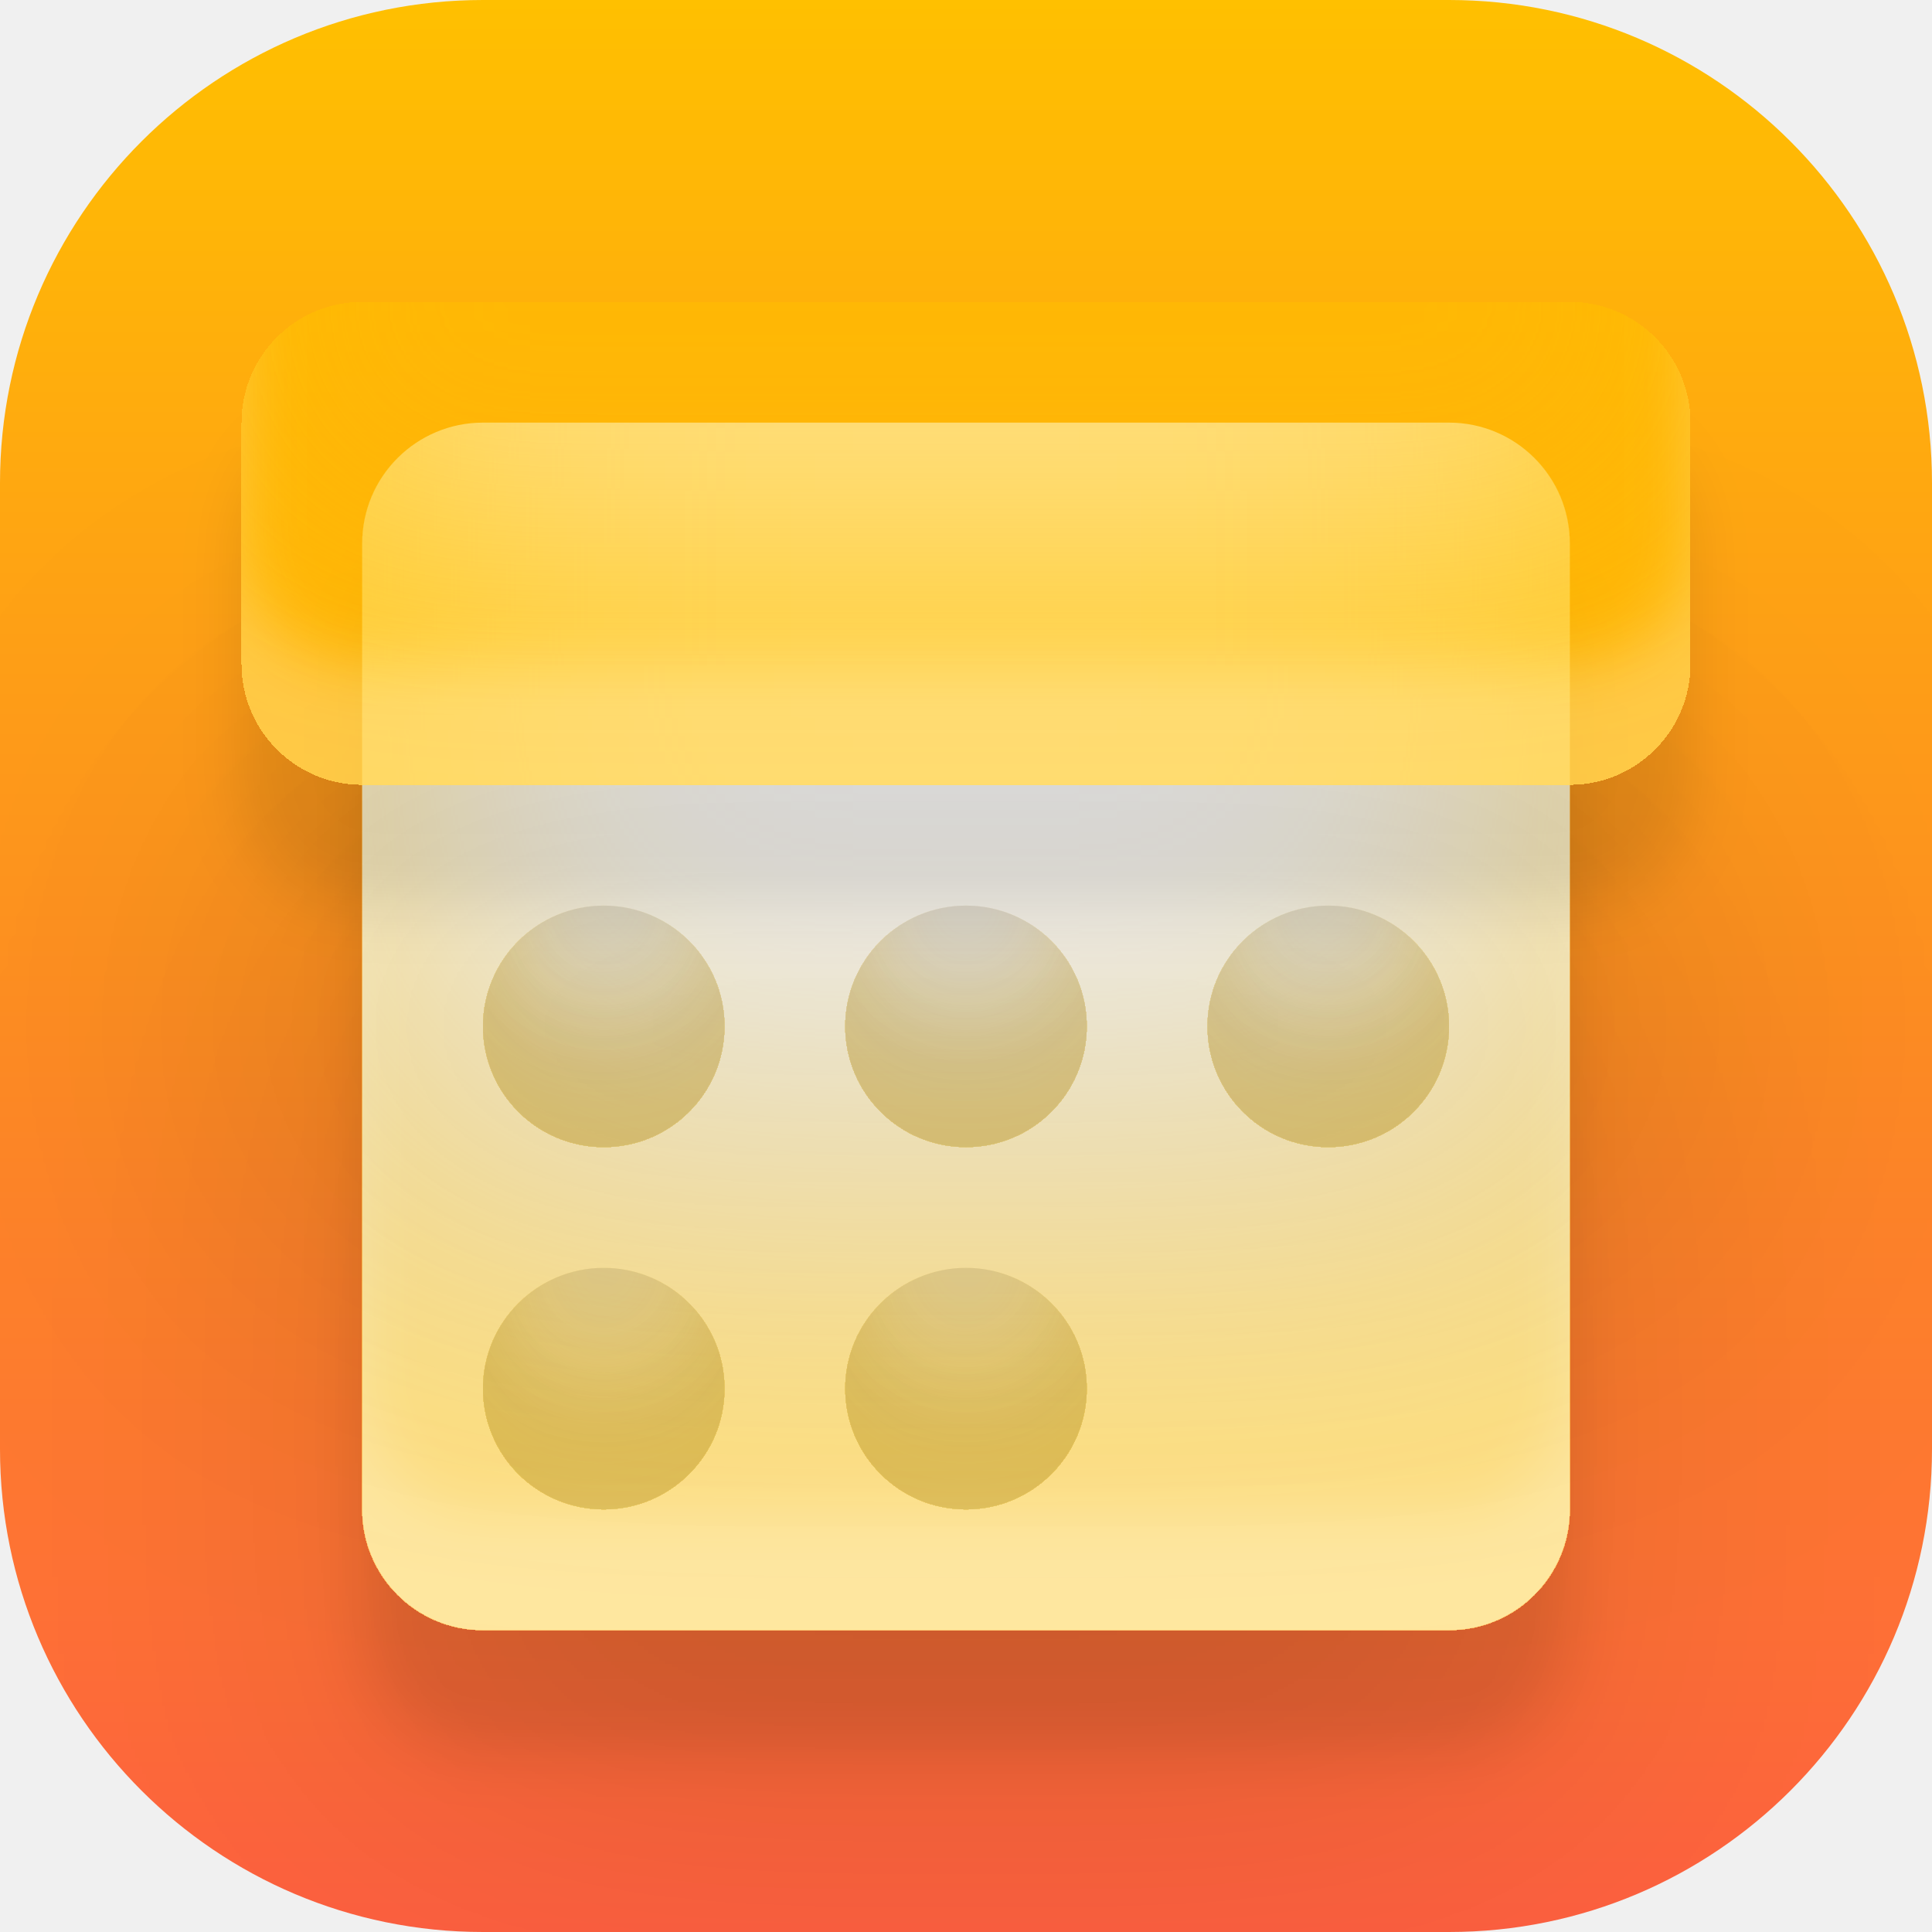
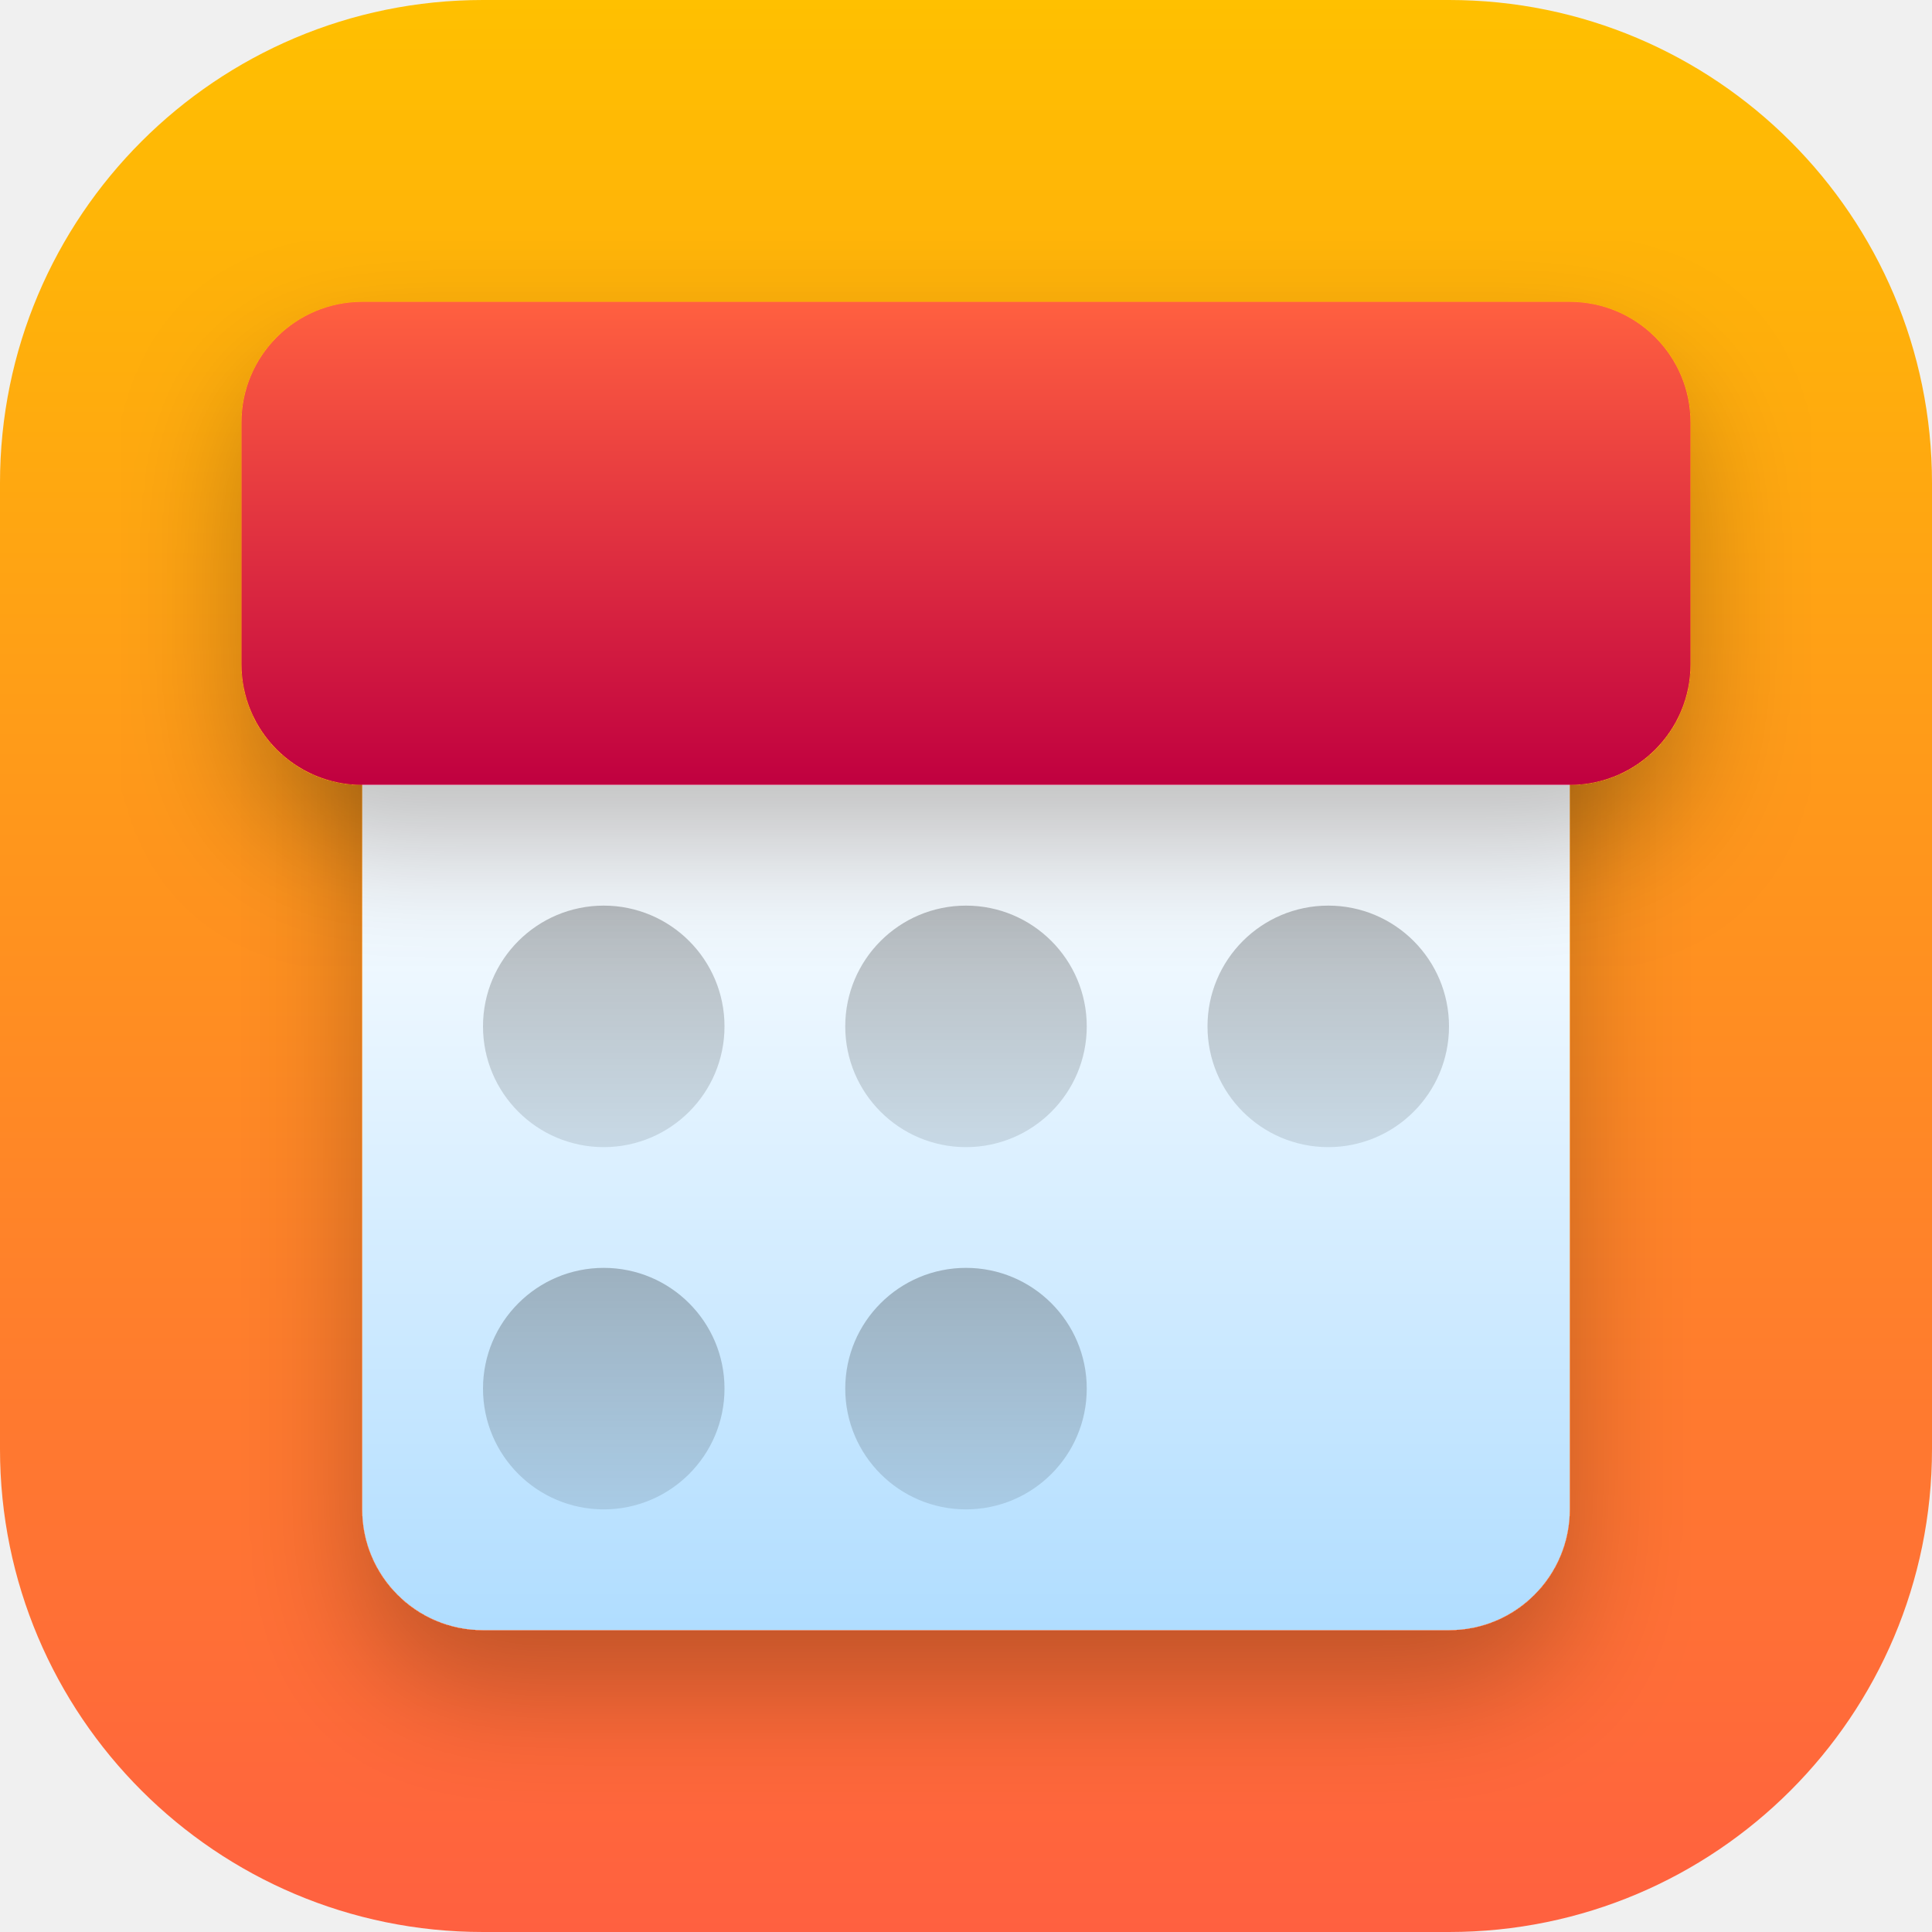
<svg xmlns="http://www.w3.org/2000/svg" width="16" height="16" viewBox="0 0 16 16" fill="none">
-   <g clip-path="url(#clip0_26_382)">
-     <rect width="16" height="16" rx="4" fill="url(#paint0_linear_26_382)" />
-     <g filter="url(#filter0_ddii_26_382)">
-       <rect x="3" y="3.5" width="10" height="10" rx="1" fill="white" />
-     </g>
-     <g filter="url(#filter1_bddii_26_382)">
-       <rect x="2" y="2.5" width="12" height="4" rx="1" fill="#FFC000" fill-opacity="0.5" shape-rendering="crispEdges" />
-     </g>
-     <g filter="url(#filter2_ii_26_382)">
-       <circle cx="5" cy="8.5" r="1" fill="black" fill-opacity="0.1" />
-     </g>
-     <g filter="url(#filter3_ii_26_382)">
-       <circle cx="8" cy="8.5" r="1" fill="black" fill-opacity="0.1" />
-     </g>
-     <g filter="url(#filter4_ii_26_382)">
-       <circle cx="11" cy="8.5" r="1" fill="black" fill-opacity="0.1" />
-     </g>
-     <g filter="url(#filter5_ii_26_382)">
-       <circle cx="5" cy="11.5" r="1" fill="black" fill-opacity="0.1" />
-     </g>
-     <g filter="url(#filter6_ii_26_382)">
-       <circle cx="8" cy="11.5" r="1" fill="black" fill-opacity="0.1" />
-     </g>
+   <rect width="16" height="16" rx="4" fill="url(#paint0_linear_26_382)" />
+   <g filter="url(#filter0_d_26_382)">
+     <rect x="3" y="3.5" width="10" height="10" rx="1" fill="url(#paint1_linear_26_382)" />
  </g>
+   <g filter="url(#filter1_d_26_382)">
+     <rect x="2" y="2.5" width="12" height="4" rx="1" fill="url(#paint2_linear_26_382)" />
+   </g>
+   <circle cx="5" cy="8.5" r="1" fill="url(#paint3_linear_26_382)" />
+   <circle cx="8" cy="8.5" r="1" fill="url(#paint4_linear_26_382)" />
+   <circle cx="11" cy="8.5" r="1" fill="url(#paint5_linear_26_382)" />
+   <circle cx="5" cy="11.5" r="1" fill="url(#paint6_linear_26_382)" />
+   <circle cx="8" cy="11.5" r="1" fill="url(#paint7_linear_26_382)" />
  <defs>
-     <filter id="filter0_ddii_26_382" x="-1" y="-0.5" width="18" height="22" filterUnits="userSpaceOnUse" color-interpolation-filters="sRGB">
+     <filter id="filter0_d_26_382" x="2" y="3" width="12" height="12" filterUnits="userSpaceOnUse" color-interpolation-filters="sRGB">
      <feFlood flood-opacity="0" result="BackgroundImageFix" />
      <feColorMatrix in="SourceAlpha" type="matrix" values="0 0 0 0 0 0 0 0 0 0 0 0 0 0 0 0 0 0 127 0" result="hardAlpha" />
-       <feOffset dy="4" />
-       <feGaussianBlur stdDeviation="2" />
+       <feOffset dy="0.5" />
+       <feGaussianBlur stdDeviation="0.5" />
      <feComposite in2="hardAlpha" operator="out" />
-       <feColorMatrix type="matrix" values="0 0 0 0 0 0 0 0 0 0 0 0 0 0 0 0 0 0 0.1 0" />
+       <feColorMatrix type="matrix" values="0 0 0 0 0 0 0 0 0 0 0 0 0 0 0 0 0 0 0.25 0" />
      <feBlend mode="normal" in2="BackgroundImageFix" result="effect1_dropShadow_26_382" />
+       <feBlend mode="normal" in="SourceGraphic" in2="effect1_dropShadow_26_382" result="shape" />
+     </filter>
+     <filter id="filter1_d_26_382" x="1" y="2" width="14" height="6" filterUnits="userSpaceOnUse" color-interpolation-filters="sRGB">
+       <feFlood flood-opacity="0" result="BackgroundImageFix" />
      <feColorMatrix in="SourceAlpha" type="matrix" values="0 0 0 0 0 0 0 0 0 0 0 0 0 0 0 0 0 0 127 0" result="hardAlpha" />
-       <feOffset dy="1" />
-       <feGaussianBlur stdDeviation="0.25" />
+       <feOffset dy="0.5" />
+       <feGaussianBlur stdDeviation="0.5" />
      <feComposite in2="hardAlpha" operator="out" />
-       <feColorMatrix type="matrix" values="0 0 0 0 0 0 0 0 0 0 0 0 0 0 0 0 0 0 0.1 0" />
-       <feBlend mode="normal" in2="effect1_dropShadow_26_382" result="effect2_dropShadow_26_382" />
-       <feBlend mode="normal" in="SourceGraphic" in2="effect2_dropShadow_26_382" result="shape" />
-       <feColorMatrix in="SourceAlpha" type="matrix" values="0 0 0 0 0 0 0 0 0 0 0 0 0 0 0 0 0 0 127 0" result="hardAlpha" />
-       <feOffset dy="-4" />
-       <feGaussianBlur stdDeviation="2" />
-       <feComposite in2="hardAlpha" operator="arithmetic" k2="-1" k3="1" />
-       <feColorMatrix type="matrix" values="0 0 0 0 1 0 0 0 0 0.753 0 0 0 0 0 0 0 0 0.5 0" />
-       <feBlend mode="normal" in2="shape" result="effect3_innerShadow_26_382" />
-       <feColorMatrix in="SourceAlpha" type="matrix" values="0 0 0 0 0 0 0 0 0 0 0 0 0 0 0 0 0 0 127 0" result="hardAlpha" />
-       <feOffset dy="-1" />
-       <feGaussianBlur stdDeviation="0.25" />
-       <feComposite in2="hardAlpha" operator="arithmetic" k2="-1" k3="1" />
-       <feColorMatrix type="matrix" values="0 0 0 0 1 0 0 0 0 1 0 0 0 0 1 0 0 0 0.25 0" />
-       <feBlend mode="normal" in2="effect3_innerShadow_26_382" result="effect4_innerShadow_26_382" />
-     </filter>
-     <filter id="filter1_bddii_26_382" x="-2" y="-1.5" width="20" height="16" filterUnits="userSpaceOnUse" color-interpolation-filters="sRGB">
-       <feFlood flood-opacity="0" result="BackgroundImageFix" />
-       <feGaussianBlur in="BackgroundImageFix" stdDeviation="2" />
-       <feComposite in2="SourceAlpha" operator="in" result="effect1_backgroundBlur_26_382" />
-       <feColorMatrix in="SourceAlpha" type="matrix" values="0 0 0 0 0 0 0 0 0 0 0 0 0 0 0 0 0 0 127 0" result="hardAlpha" />
-       <feOffset dy="4" />
-       <feGaussianBlur stdDeviation="2" />
-       <feComposite in2="hardAlpha" operator="out" />
-       <feColorMatrix type="matrix" values="0 0 0 0 0 0 0 0 0 0 0 0 0 0 0 0 0 0 0.1 0" />
-       <feBlend mode="normal" in2="effect1_backgroundBlur_26_382" result="effect2_dropShadow_26_382" />
-       <feColorMatrix in="SourceAlpha" type="matrix" values="0 0 0 0 0 0 0 0 0 0 0 0 0 0 0 0 0 0 127 0" result="hardAlpha" />
-       <feOffset dy="1" />
-       <feGaussianBlur stdDeviation="0.25" />
-       <feComposite in2="hardAlpha" operator="out" />
-       <feColorMatrix type="matrix" values="0 0 0 0 0 0 0 0 0 0 0 0 0 0 0 0 0 0 0.1 0" />
-       <feBlend mode="normal" in2="effect2_dropShadow_26_382" result="effect3_dropShadow_26_382" />
-       <feBlend mode="normal" in="SourceGraphic" in2="effect3_dropShadow_26_382" result="shape" />
-       <feColorMatrix in="SourceAlpha" type="matrix" values="0 0 0 0 0 0 0 0 0 0 0 0 0 0 0 0 0 0 127 0" result="hardAlpha" />
-       <feOffset dy="-2" />
-       <feGaussianBlur stdDeviation="1" />
-       <feComposite in2="hardAlpha" operator="arithmetic" k2="-1" k3="1" />
-       <feColorMatrix type="matrix" values="0 0 0 0 1 0 0 0 0 0.753 0 0 0 0 0 0 0 0 0.5 0" />
-       <feBlend mode="normal" in2="shape" result="effect4_innerShadow_26_382" />
-       <feColorMatrix in="SourceAlpha" type="matrix" values="0 0 0 0 0 0 0 0 0 0 0 0 0 0 0 0 0 0 127 0" result="hardAlpha" />
-       <feOffset dy="-1" />
-       <feGaussianBlur stdDeviation="0.25" />
-       <feComposite in2="hardAlpha" operator="arithmetic" k2="-1" k3="1" />
-       <feColorMatrix type="matrix" values="0 0 0 0 1 0 0 0 0 1 0 0 0 0 1 0 0 0 0.25 0" />
-       <feBlend mode="normal" in2="effect4_innerShadow_26_382" result="effect5_innerShadow_26_382" />
-     </filter>
-     <filter id="filter2_ii_26_382" x="4" y="6.5" width="2" height="3" filterUnits="userSpaceOnUse" color-interpolation-filters="sRGB">
-       <feFlood flood-opacity="0" result="BackgroundImageFix" />
-       <feBlend mode="normal" in="SourceGraphic" in2="BackgroundImageFix" result="shape" />
-       <feColorMatrix in="SourceAlpha" type="matrix" values="0 0 0 0 0 0 0 0 0 0 0 0 0 0 0 0 0 0 127 0" result="hardAlpha" />
-       <feOffset dy="-1" />
-       <feGaussianBlur stdDeviation="0.5" />
-       <feComposite in2="hardAlpha" operator="arithmetic" k2="-1" k3="1" />
-       <feColorMatrix type="matrix" values="0 0 0 0 1 0 0 0 0 0.753 0 0 0 0 0 0 0 0 0.25 0" />
-       <feBlend mode="normal" in2="shape" result="effect1_innerShadow_26_382" />
-       <feColorMatrix in="SourceAlpha" type="matrix" values="0 0 0 0 0 0 0 0 0 0 0 0 0 0 0 0 0 0 127 0" result="hardAlpha" />
-       <feOffset dy="-1" />
-       <feGaussianBlur stdDeviation="0.25" />
-       <feComposite in2="hardAlpha" operator="arithmetic" k2="-1" k3="1" />
-       <feColorMatrix type="matrix" values="0 0 0 0 0 0 0 0 0 0 0 0 0 0 0 0 0 0 0.05 0" />
-       <feBlend mode="normal" in2="effect1_innerShadow_26_382" result="effect2_innerShadow_26_382" />
-     </filter>
-     <filter id="filter3_ii_26_382" x="7" y="6.5" width="2" height="3" filterUnits="userSpaceOnUse" color-interpolation-filters="sRGB">
-       <feFlood flood-opacity="0" result="BackgroundImageFix" />
-       <feBlend mode="normal" in="SourceGraphic" in2="BackgroundImageFix" result="shape" />
-       <feColorMatrix in="SourceAlpha" type="matrix" values="0 0 0 0 0 0 0 0 0 0 0 0 0 0 0 0 0 0 127 0" result="hardAlpha" />
-       <feOffset dy="-1" />
-       <feGaussianBlur stdDeviation="0.5" />
-       <feComposite in2="hardAlpha" operator="arithmetic" k2="-1" k3="1" />
-       <feColorMatrix type="matrix" values="0 0 0 0 1 0 0 0 0 0.753 0 0 0 0 0 0 0 0 0.25 0" />
-       <feBlend mode="normal" in2="shape" result="effect1_innerShadow_26_382" />
-       <feColorMatrix in="SourceAlpha" type="matrix" values="0 0 0 0 0 0 0 0 0 0 0 0 0 0 0 0 0 0 127 0" result="hardAlpha" />
-       <feOffset dy="-1" />
-       <feGaussianBlur stdDeviation="0.25" />
-       <feComposite in2="hardAlpha" operator="arithmetic" k2="-1" k3="1" />
-       <feColorMatrix type="matrix" values="0 0 0 0 0 0 0 0 0 0 0 0 0 0 0 0 0 0 0.05 0" />
-       <feBlend mode="normal" in2="effect1_innerShadow_26_382" result="effect2_innerShadow_26_382" />
-     </filter>
-     <filter id="filter4_ii_26_382" x="10" y="6.5" width="2" height="3" filterUnits="userSpaceOnUse" color-interpolation-filters="sRGB">
-       <feFlood flood-opacity="0" result="BackgroundImageFix" />
-       <feBlend mode="normal" in="SourceGraphic" in2="BackgroundImageFix" result="shape" />
-       <feColorMatrix in="SourceAlpha" type="matrix" values="0 0 0 0 0 0 0 0 0 0 0 0 0 0 0 0 0 0 127 0" result="hardAlpha" />
-       <feOffset dy="-1" />
-       <feGaussianBlur stdDeviation="0.5" />
-       <feComposite in2="hardAlpha" operator="arithmetic" k2="-1" k3="1" />
-       <feColorMatrix type="matrix" values="0 0 0 0 1 0 0 0 0 0.753 0 0 0 0 0 0 0 0 0.25 0" />
-       <feBlend mode="normal" in2="shape" result="effect1_innerShadow_26_382" />
-       <feColorMatrix in="SourceAlpha" type="matrix" values="0 0 0 0 0 0 0 0 0 0 0 0 0 0 0 0 0 0 127 0" result="hardAlpha" />
-       <feOffset dy="-1" />
-       <feGaussianBlur stdDeviation="0.25" />
-       <feComposite in2="hardAlpha" operator="arithmetic" k2="-1" k3="1" />
-       <feColorMatrix type="matrix" values="0 0 0 0 0 0 0 0 0 0 0 0 0 0 0 0 0 0 0.05 0" />
-       <feBlend mode="normal" in2="effect1_innerShadow_26_382" result="effect2_innerShadow_26_382" />
-     </filter>
-     <filter id="filter5_ii_26_382" x="4" y="9.5" width="2" height="3" filterUnits="userSpaceOnUse" color-interpolation-filters="sRGB">
-       <feFlood flood-opacity="0" result="BackgroundImageFix" />
-       <feBlend mode="normal" in="SourceGraphic" in2="BackgroundImageFix" result="shape" />
-       <feColorMatrix in="SourceAlpha" type="matrix" values="0 0 0 0 0 0 0 0 0 0 0 0 0 0 0 0 0 0 127 0" result="hardAlpha" />
-       <feOffset dy="-1" />
-       <feGaussianBlur stdDeviation="0.5" />
-       <feComposite in2="hardAlpha" operator="arithmetic" k2="-1" k3="1" />
-       <feColorMatrix type="matrix" values="0 0 0 0 1 0 0 0 0 0.753 0 0 0 0 0 0 0 0 0.25 0" />
-       <feBlend mode="normal" in2="shape" result="effect1_innerShadow_26_382" />
-       <feColorMatrix in="SourceAlpha" type="matrix" values="0 0 0 0 0 0 0 0 0 0 0 0 0 0 0 0 0 0 127 0" result="hardAlpha" />
-       <feOffset dy="-1" />
-       <feGaussianBlur stdDeviation="0.25" />
-       <feComposite in2="hardAlpha" operator="arithmetic" k2="-1" k3="1" />
-       <feColorMatrix type="matrix" values="0 0 0 0 0 0 0 0 0 0 0 0 0 0 0 0 0 0 0.05 0" />
-       <feBlend mode="normal" in2="effect1_innerShadow_26_382" result="effect2_innerShadow_26_382" />
-     </filter>
-     <filter id="filter6_ii_26_382" x="7" y="9.5" width="2" height="3" filterUnits="userSpaceOnUse" color-interpolation-filters="sRGB">
-       <feFlood flood-opacity="0" result="BackgroundImageFix" />
-       <feBlend mode="normal" in="SourceGraphic" in2="BackgroundImageFix" result="shape" />
-       <feColorMatrix in="SourceAlpha" type="matrix" values="0 0 0 0 0 0 0 0 0 0 0 0 0 0 0 0 0 0 127 0" result="hardAlpha" />
-       <feOffset dy="-1" />
-       <feGaussianBlur stdDeviation="0.5" />
-       <feComposite in2="hardAlpha" operator="arithmetic" k2="-1" k3="1" />
-       <feColorMatrix type="matrix" values="0 0 0 0 1 0 0 0 0 0.753 0 0 0 0 0 0 0 0 0.25 0" />
-       <feBlend mode="normal" in2="shape" result="effect1_innerShadow_26_382" />
-       <feColorMatrix in="SourceAlpha" type="matrix" values="0 0 0 0 0 0 0 0 0 0 0 0 0 0 0 0 0 0 127 0" result="hardAlpha" />
-       <feOffset dy="-1" />
-       <feGaussianBlur stdDeviation="0.25" />
-       <feComposite in2="hardAlpha" operator="arithmetic" k2="-1" k3="1" />
-       <feColorMatrix type="matrix" values="0 0 0 0 0 0 0 0 0 0 0 0 0 0 0 0 0 0 0.05 0" />
-       <feBlend mode="normal" in2="effect1_innerShadow_26_382" result="effect2_innerShadow_26_382" />
+       <feColorMatrix type="matrix" values="0 0 0 0 0 0 0 0 0 0 0 0 0 0 0 0 0 0 0.25 0" />
+       <feBlend mode="normal" in2="BackgroundImageFix" result="effect1_dropShadow_26_382" />
+       <feBlend mode="normal" in="SourceGraphic" in2="effect1_dropShadow_26_382" result="shape" />
    </filter>
    <linearGradient id="paint0_linear_26_382" x1="8" y1="0" x2="8" y2="16" gradientUnits="userSpaceOnUse">
      <stop stop-color="#FFC000" />
      <stop offset="1" stop-color="#FF6040" />
    </linearGradient>
-     <clipPath id="clip0_26_382">
-       <rect width="16" height="16" rx="4" fill="white" />
-     </clipPath>
+     <linearGradient id="paint1_linear_26_382" x1="8" y1="6.5" x2="8" y2="13.5" gradientUnits="userSpaceOnUse">
+       <stop stop-color="white" />
+       <stop offset="1" stop-color="#B0DDFF" />
+     </linearGradient>
+     <linearGradient id="paint2_linear_26_382" x1="8" y1="2.5" x2="8" y2="6.5" gradientUnits="userSpaceOnUse">
+       <stop stop-color="#FF6040" />
+       <stop offset="1" stop-color="#C00040" />
+     </linearGradient>
+     <linearGradient id="paint3_linear_26_382" x1="5" y1="7.5" x2="5" y2="9.5" gradientUnits="userSpaceOnUse">
+       <stop stop-opacity="0.25" />
+       <stop offset="1" stop-opacity="0.1" />
+     </linearGradient>
+     <linearGradient id="paint4_linear_26_382" x1="8" y1="7.5" x2="8" y2="9.5" gradientUnits="userSpaceOnUse">
+       <stop stop-opacity="0.25" />
+       <stop offset="1" stop-opacity="0.1" />
+     </linearGradient>
+     <linearGradient id="paint5_linear_26_382" x1="11" y1="7.5" x2="11" y2="9.5" gradientUnits="userSpaceOnUse">
+       <stop stop-opacity="0.25" />
+       <stop offset="1" stop-opacity="0.1" />
+     </linearGradient>
+     <linearGradient id="paint6_linear_26_382" x1="5" y1="10.5" x2="5" y2="12.5" gradientUnits="userSpaceOnUse">
+       <stop stop-opacity="0.25" />
+       <stop offset="1" stop-opacity="0.1" />
+     </linearGradient>
+     <linearGradient id="paint7_linear_26_382" x1="8" y1="10.5" x2="8" y2="12.5" gradientUnits="userSpaceOnUse">
+       <stop stop-opacity="0.25" />
+       <stop offset="1" stop-opacity="0.1" />
+     </linearGradient>
  </defs>
</svg>
